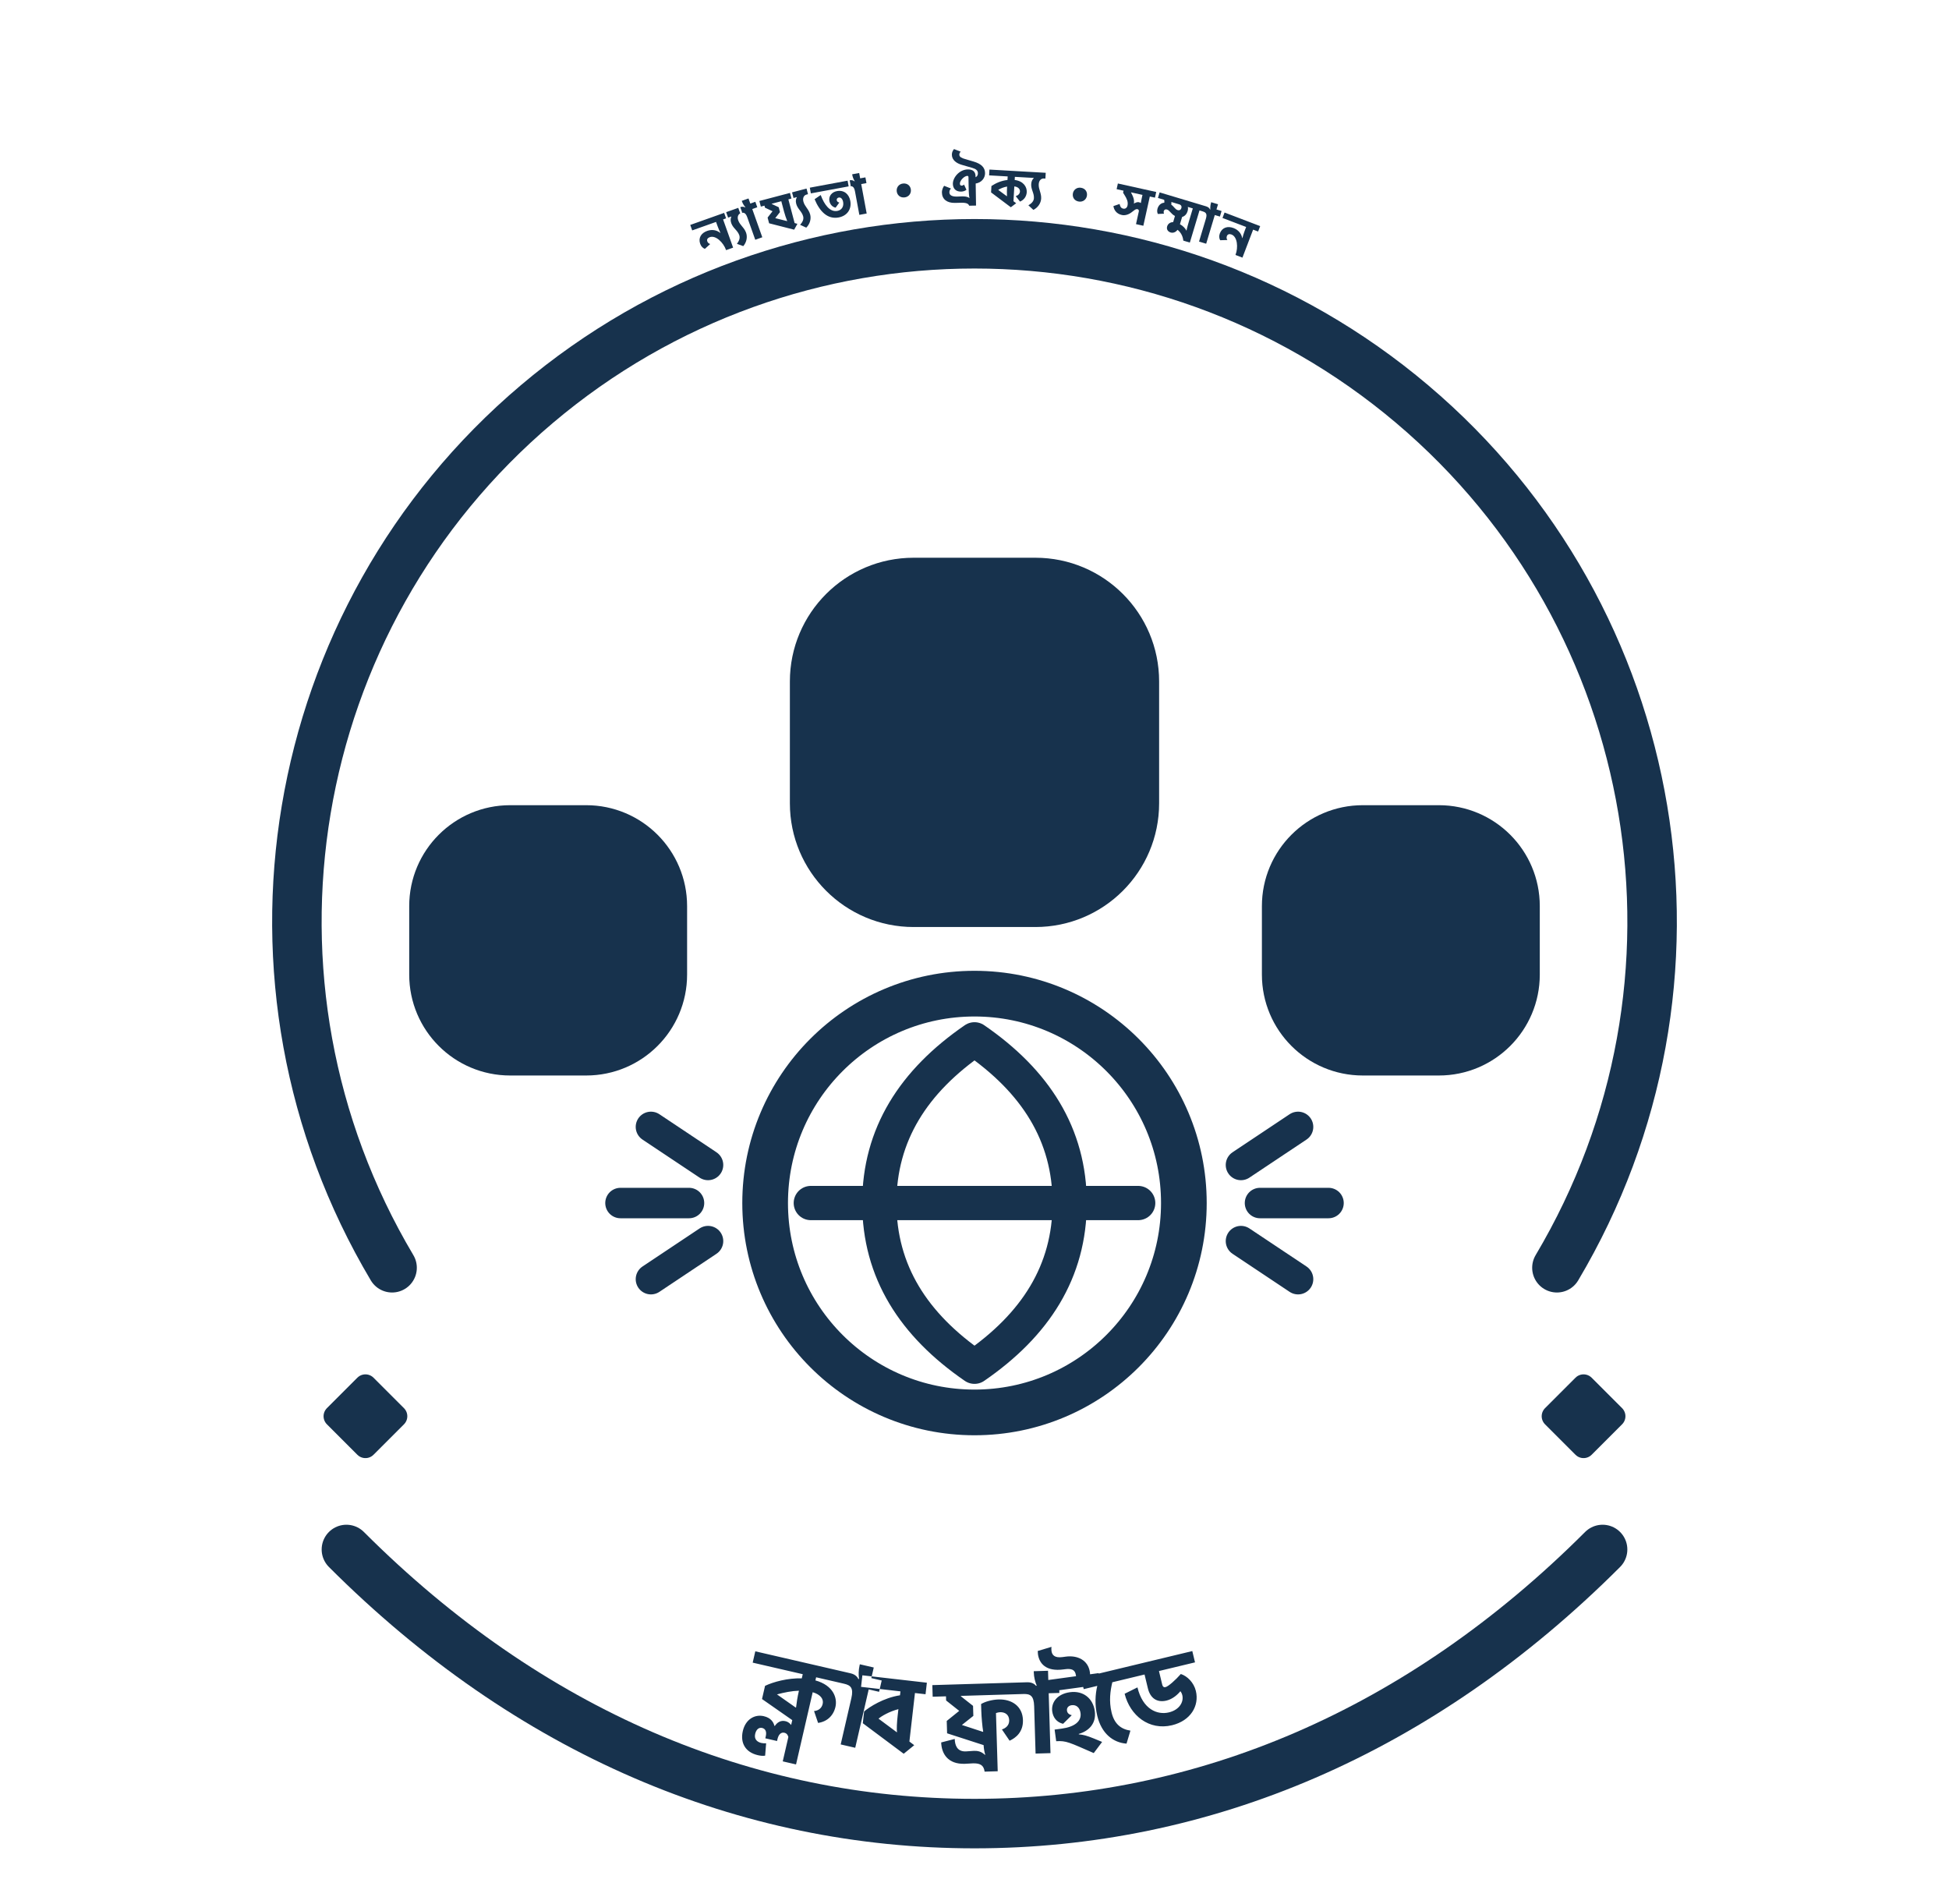
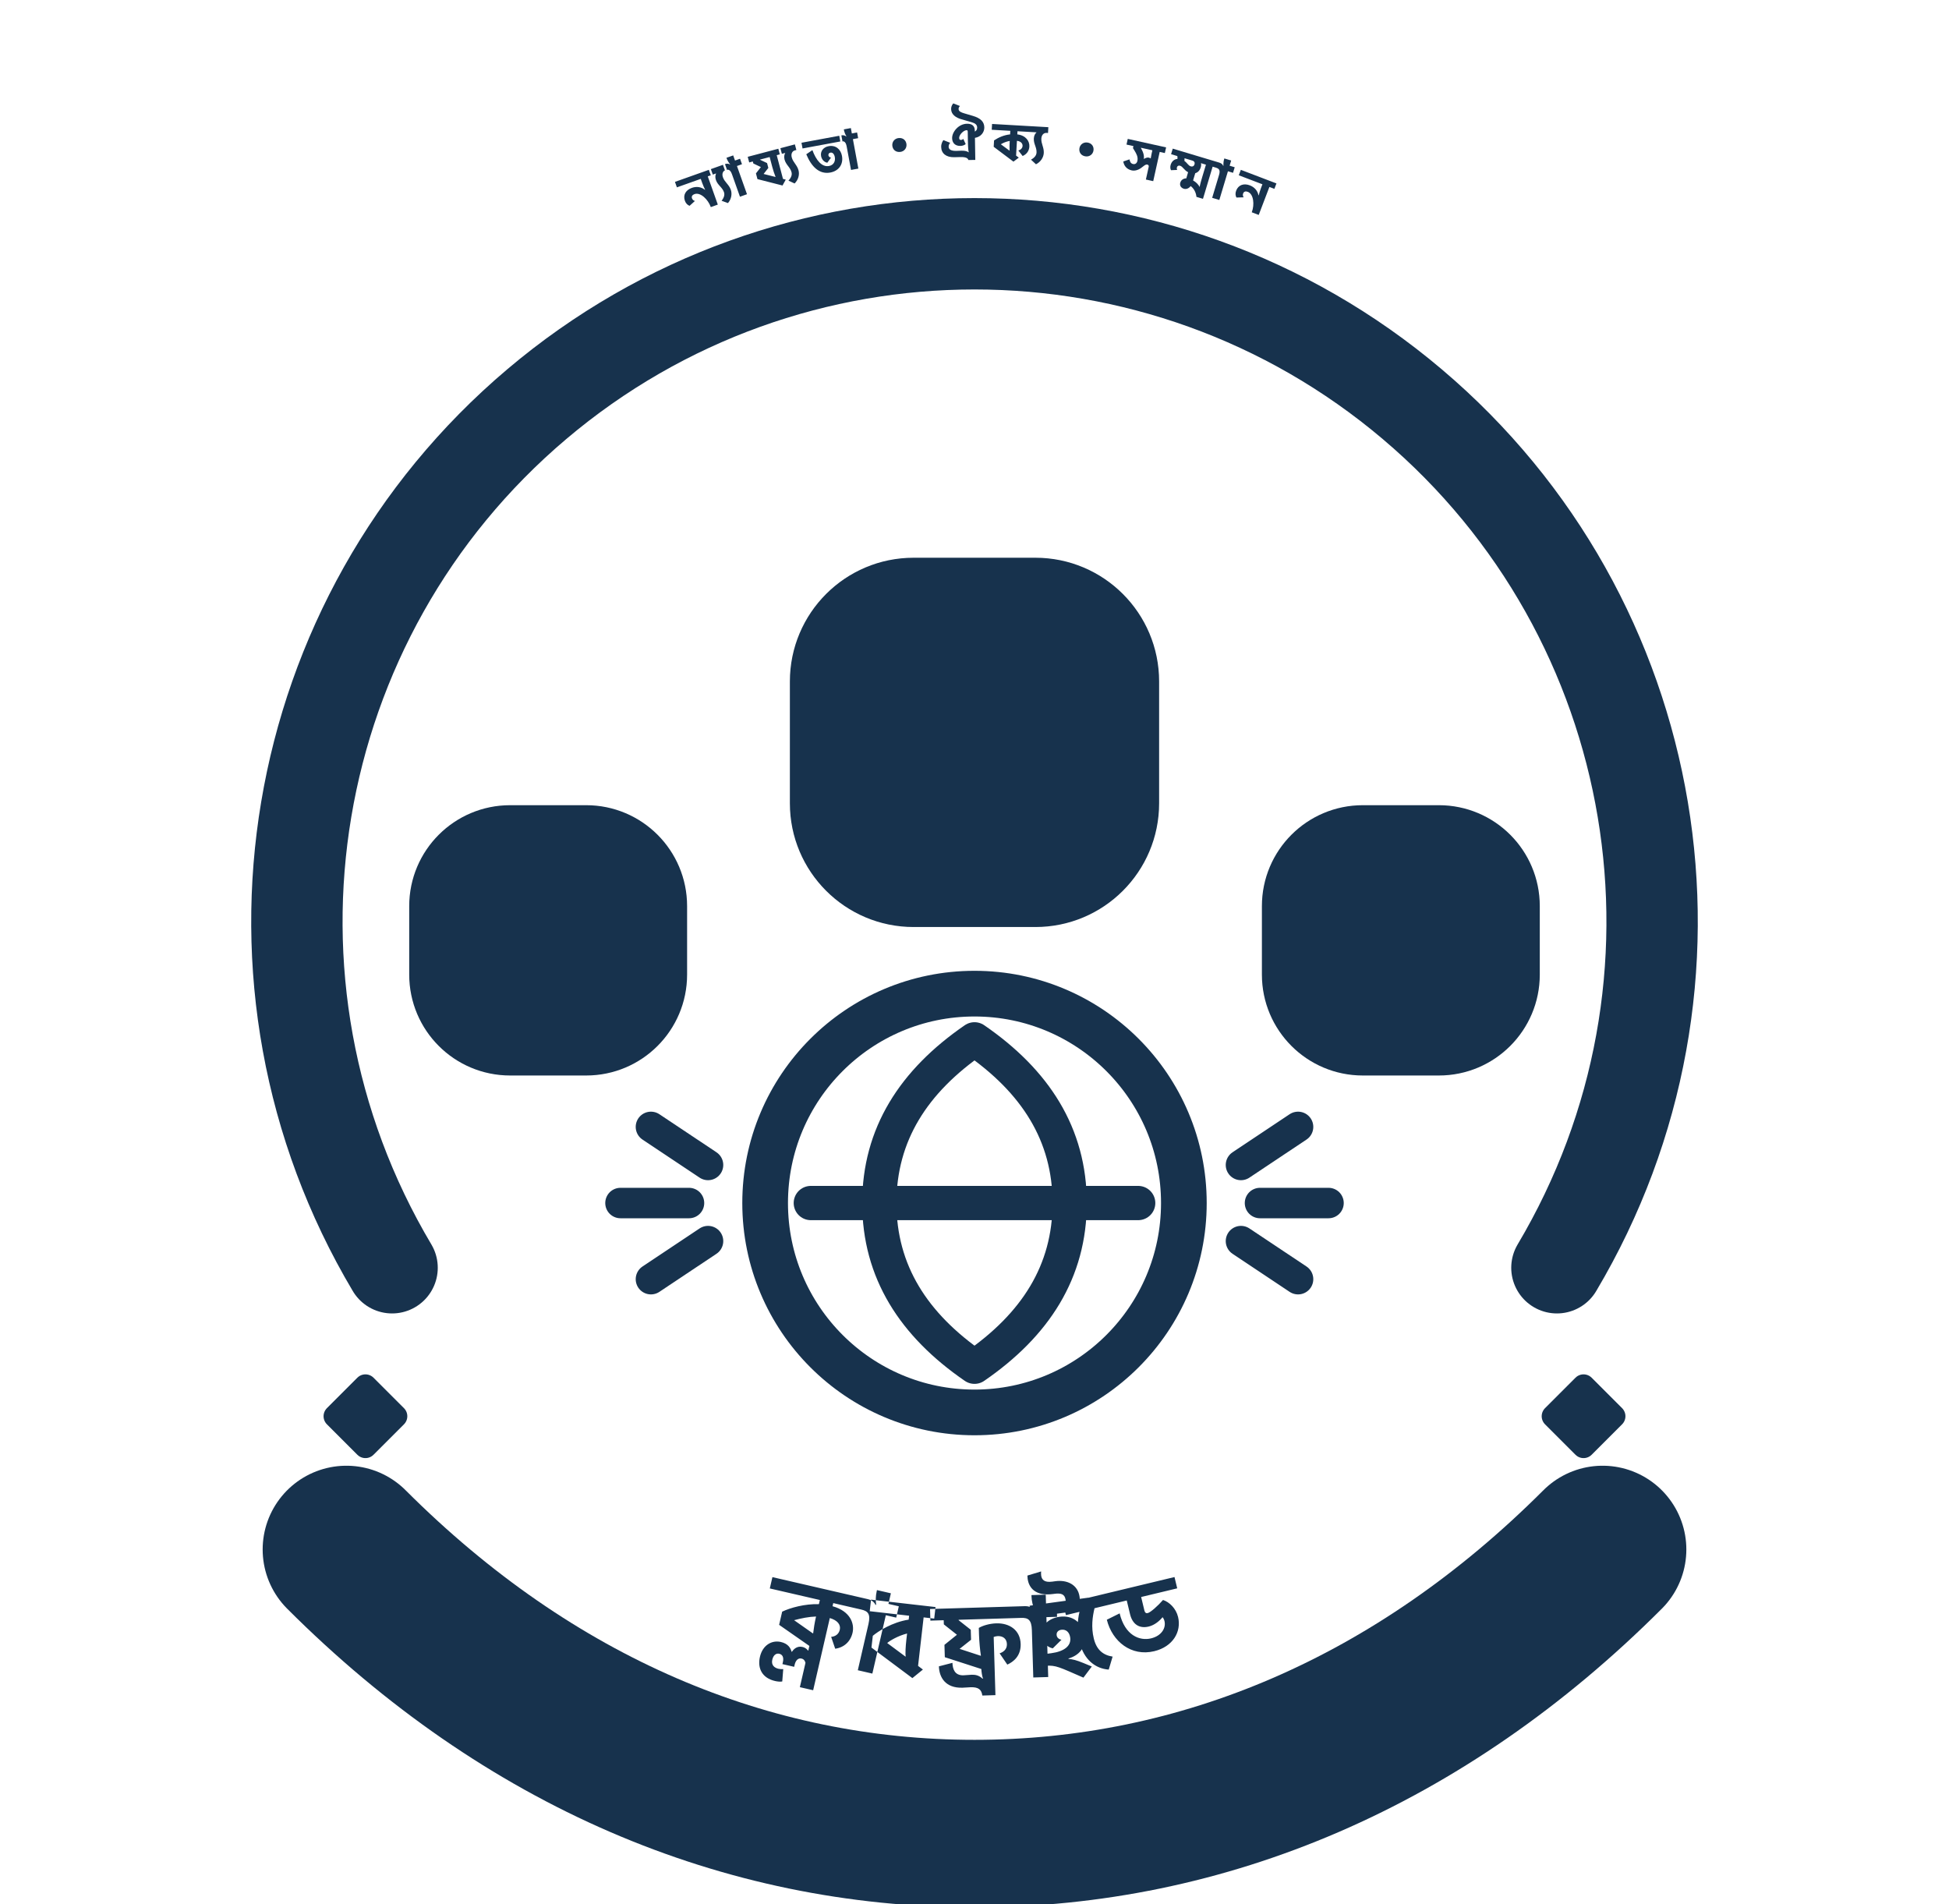
<svg xmlns="http://www.w3.org/2000/svg" viewBox="0 0 512 500" role="img" aria-labelledby="title desc" version="1.1" id="svg15">
  <g stroke="#17324D" stroke-width="13" stroke-linecap="round" stroke-linejoin="round" id="g8">
    <path fill="none" stroke="#17324D" d="M103 333a178 178 0 1 1 306 0" id="path1" />
    <g id="younger-member" aria-label="younger-member">
      <rect x="114" y="218" width="60" height="58" rx="20" fill="#17324D" stroke="#17324D" id="rect1" />
      <circle cx="144" cy="247" r="7" fill="none" stroke="none" id="circle1" />
    </g>
    <g id="adult-member" aria-label="adult-member">
      <rect x="214" y="153" width="84" height="84" rx="26" fill="#17324D" stroke="#17324D" id="rect2" />
      <circle cx="256" cy="195" r="9" fill="none" stroke="none" id="circle2" />
    </g>
    <g id="older-member" aria-label="older-member">
      <rect x="338" y="218" width="60" height="58" rx="20" fill="#17324D" stroke="#17324D" id="rect3" />
      <circle cx="368" cy="247" r="7" fill="none" stroke="none" id="circle3" />
    </g>
    <circle cx="256" cy="316" r="55" fill="none" stroke="#17324D" stroke-width="12" id="circle4" />
    <path fill="none" stroke="#17324D" stroke-width="9" d="M256 273c-16 11-25 25-25 43s9 32 25 43m0-86c16 11 25 25 25 43s-9 32-25 43m-43-43h86" id="path4" />
    <path fill="none" stroke="#17324D" stroke-width="8" d="M181 316h-18M186 306l-15-10M186 326l-15 10M331 316h18M326 306l15-10M326 326l15 10" id="path5" />
    <path fill="none" stroke="#17324D" d="M91 407c48 48 105 72 165 72s117-24 165-72" id="path6" />
    <path fill="#17324D" stroke="#17324D" stroke-width="6" d="m96 364 8 8-8 8-8-8z" id="path7" />
    <path fill="#17324D" stroke="#17324D" stroke-width="6" d="m416 364 8 8-8 8-8-8z" id="path8" />
  </g>
  <defs id="defs8">
    <path id="motto-arc" d="M103 333a178 178 0 1 1 306 0" />
    <path id="name-arc" d="M91 407c48 48 105 72 165 72s117-24 165-72" />
  </defs>
-   <path d="M103 333a178 178 0 1 1 306 0" fill="none" stroke="#17324D" stroke-width="0" stroke-linecap="round" id="path9" />
-   <path d="M91 407c48 48 105 72 165 72s117-24 165-72" fill="none" stroke="#17324D" stroke-width="0" stroke-linecap="round" id="path10" />
+   <path d="M103 333a178 178 0 1 1 306 0" fill="none" stroke="#17324D" stroke-width="24" stroke-linecap="round" id="path9" />
+   <path d="M91 407c48 48 105 72 165 72s117-24 165-72" fill="none" stroke="#17324D" stroke-width="44" stroke-linecap="round" id="path10" />
  <g font-family="Kohinoor Bangla, Bangla Sangam MN, sans-serif" text-anchor="middle" id="g15">
    <g id="text14" style="font-weight:700;font-size:14px;letter-spacing:0" aria-label="ন্যায্যতা•ঐক্য•সম্মান">
-       <path style="fill:#17324d" d="m 186.575,64.097 c -0.329,-0.091 -0.631,-0.311 -0.767,-0.693 -0.188,-0.528 0.106,-0.914 0.66,-1.111 1.583,-0.563 3.576,1.448 4.246,3.334 l 0.028,0.079 1.847,-0.657 -2.636,-7.413 1.319,-0.469 -0.511,-1.438 -9.432,3.353 0.511,1.438 6.266,-2.228 0.366,1.029 c 0.249,0.699 0.541,1.353 0.78,1.818 l -0.048,0.032 c -0.994,-0.791 -2.224,-0.948 -3.438,-0.516 -1.557,0.553 -2.381,1.827 -1.823,3.397 0.249,0.699 0.709,1.115 1.226,1.317 z m 5.529,-7.226 -1.359,0.483 -0.511,-1.438 4.234,-1.506 0.511,1.438 -0.383,0.136 c -0.646,0.23 -1,0.95 -0.662,1.9 0.46,1.293 1.564,1.851 2.062,3.249 0.403,1.134 0.134,2.508 -0.74,3.517 l -1.673,-0.609 c 0.726,-0.927 0.835,-1.664 0.614,-2.284 -0.455,-1.28 -1.612,-1.775 -2.099,-3.146 -0.272,-0.765 -0.146,-1.33 0.024,-1.688 z m 2.804,-3.983 c 0.22,0.62 0.554,1.14 0.912,1.563 l -0.092,0.033 c -0.229,-0.142 -0.639,-0.293 -1.246,-0.077 l -0.541,0.192 0.511,1.438 0.053,-0.019 c 0.831,-0.295 1.355,-0.2 1.815,1.093 l 2.087,5.87 1.847,-0.657 -2.636,-7.413 1.319,-0.469 -0.511,-1.438 -1.319,0.469 -0.478,-1.345 -1.768,0.628 z m 7.81,0.632 2.531,-0.667 0.689,2.613 c 0.196,0.745 0.585,1.945 0.858,2.597 l -0.054,0.014 -3.087,-0.779 1.246,-1.588 -0.335,-1.273 -1.835,-0.863 z m 5.907,6.811 0.853,-1.542 -0.733,-0.198 -1.642,-6.227 1.354,-0.357 -0.389,-1.476 -8.583,2.263 0.389,1.476 0.948,-0.25 0.139,0.528 1.985,0.939 -1.3,1.66 0.396,1.503 z m 0.685,-8.549 -1.394,0.368 -0.389,-1.476 4.346,-1.146 0.389,1.476 -0.393,0.103 c -0.663,0.175 -1.076,0.863 -0.819,1.837 0.35,1.327 1.404,1.975 1.782,3.41 0.307,1.164 -0.076,2.51 -1.032,3.443 l -1.616,-0.747 c 0.801,-0.863 0.971,-1.588 0.804,-2.224 -0.346,-1.313 -1.457,-1.903 -1.829,-3.311 -0.207,-0.785 -0.034,-1.337 0.165,-1.68 z m 10.207,2.764 c -0.797,-0.151 -1.46,-0.812 -1.634,-1.748 -0.235,-1.266 0.604,-2.347 1.981,-2.602 1.872,-0.347 3.185,0.82 3.506,2.554 0.408,2.203 -0.833,3.956 -3.063,4.369 -2.918,0.541 -4.975,-1.57 -6.313,-4.796 l 1.605,-1.095 c 0.973,2.639 2.462,4.527 4.375,4.173 1.225,-0.227 1.718,-1.258 1.516,-2.345 -0.143,-0.771 -0.564,-1.277 -1.156,-1.167 -0.344,0.064 -0.59,0.351 -0.524,0.709 0.056,0.303 0.316,0.554 0.681,0.6 z m 3.694,-7.191 0.278,1.5 -10.476,1.941 -0.278,-1.5 z m 0.674,-1.435 c 0.12,0.647 0.367,1.213 0.654,1.687 l -0.096,0.018 c -0.203,-0.176 -0.585,-0.39 -1.218,-0.273 l -0.564,0.105 0.278,1.5 0.055,-0.01 c 0.867,-0.161 1.37,0.017 1.62,1.366 l 1.135,6.126 1.927,-0.357 -1.433,-7.736 1.377,-0.255 -0.278,-1.5 -1.377,0.255 -0.26,-1.404 -1.845,0.342 z" id="path15" />
-       <path style="fill:#17324d" d="m 235.565,50.209 c 0.098,1.017 0.873,1.758 2.044,1.645 1.073,-0.104 1.775,-0.988 1.677,-2.005 -0.098,-1.017 -0.873,-1.758 -2.044,-1.645 -1.073,0.104 -1.775,0.988 -1.677,2.005 z" id="path16" />
-       <path style="fill:#17324d" d="m 254.584,54.031 1.82,-0.03 -0.094,-5.795 c 1.564,-0.235 2.482,-1.469 2.462,-2.742 -0.023,-1.442 -0.935,-2.421 -3.018,-3.031 l -2.209,-0.65 c -0.872,-0.252 -1.521,-0.535 -1.531,-1.137 -0.005,-0.308 0.089,-0.534 0.365,-0.804 l -1.761,-0.685 c -0.33,0.383 -0.574,0.877 -0.564,1.507 0.023,1.428 1.283,2.247 2.605,2.632 l 2.743,0.796 c 0.985,0.278 1.481,0.676 1.493,1.404 0.009,0.546 -0.252,0.886 -0.613,1.06 l -0.004,-0.252 c -0.018,-1.12 -0.604,-1.824 -2.046,-1.801 -2.268,0.037 -3.941,2.192 -3.915,3.788 0.02,1.232 0.776,2.06 2.161,2.037 0.518,-0.008 1.061,-0.171 1.406,-0.485 l -0.638,-1.362 c -0.096,0.114 -0.318,0.271 -0.598,0.276 -0.308,0.005 -0.478,-0.132 -0.485,-0.538 -0.013,-0.798 1.144,-2.007 1.955,-2.02 0.168,-0.003 0.295,0.079 0.3,0.359 l 0.039,2.38 c 0.035,2.17 0.141,2.672 0.232,3.063 l -0.056,9.09e-4 c -0.51,-0.37 -1.183,-0.429 -1.911,-0.417 -0.434,0.007 -0.895,0.043 -1.343,0.05 -1.498,0.024 -1.968,-0.486 -1.978,-1.102 -0.007,-0.448 0.183,-0.787 0.418,-1.015 l -1.79,-0.713 c -0.165,0.213 -0.602,0.878 -0.587,1.774 0.028,1.722 1.291,2.751 3.405,2.717 0.42,-0.007 1.232,-0.034 1.708,-0.042 1.596,-0.026 1.925,0.403 2.029,0.779 z m 12.247,-2.519 c 0.598,-0.162 1.072,-0.598 1.107,-1.199 0.038,-0.657 -0.476,-1.233 -1.479,-1.347 l -0.223,3.886 0.713,0.532 -1.407,1.055 -5.189,-3.902 0.096,-1.677 c 1.152,-0.761 2.563,-1.409 4.214,-1.581 l 0.054,-0.936 -4.878,-0.28 0.087,-1.523 10.86,0.624 -0.087,1.523 -4.095,-0.235 -0.047,0.825 c 2.228,0.268 3.251,1.757 3.167,3.211 -0.065,1.132 -0.734,2.033 -1.768,2.465 z m -4.604,-1.639 2.247,1.658 0.056,0.003 c -0.044,-0.704 -0.014,-1.712 0.029,-2.452 l 0.005,-0.084 c -0.907,0.158 -1.668,0.479 -2.336,0.875 z m 9.351,-3.137 -1.44,-0.083 0.087,-1.523 4.487,0.258 -0.087,1.523 -0.405,-0.023 c -0.685,-0.039 -1.29,0.487 -1.348,1.493 -0.079,1.37 0.723,2.313 0.637,3.795 -0.069,1.202 -0.851,2.363 -2.049,2.953 l -1.305,-1.211 c 1.028,-0.572 1.416,-1.209 1.453,-1.866 0.078,-1.356 -0.796,-2.261 -0.712,-3.715 0.047,-0.811 0.382,-1.282 0.678,-1.546 z" id="path17" />
-       <path style="fill:#17324d" d="m 281.837,50.862 c -0.147,1.011 0.43,1.915 1.593,2.084 1.067,0.155 1.959,-0.536 2.106,-1.548 0.147,-1.011 -0.43,-1.915 -1.593,-2.084 -1.067,-0.155 -1.959,0.536 -2.106,1.548 z" id="path18" />
-       <path style="fill:#17324d" d="m 294.7,56.471 c 0.779,0.173 1.663,-0.062 2.446,-0.619 0.68,-0.48 1.158,-1.02 1.664,-0.908 0.287,0.064 0.422,0.294 0.356,0.595 l -0.739,3.335 1.927,0.427 1.702,-7.682 1.353,0.3 0.33,-1.49 -10.074,-2.232 -0.33,1.49 1.818,0.403 -0.118,0.533 0.401,0.648 c 0.518,0.832 0.983,1.709 0.759,2.721 -0.124,0.56 -0.539,0.942 -1.14,0.809 -0.656,-0.145 -0.823,-0.684 -0.933,-1.225 l -1.629,0.557 c 0.134,0.947 0.744,2.015 2.206,2.339 z m 4.997,-3.137 c -0.149,-0.105 -0.28,-0.162 -0.512,-0.214 -0.478,-0.106 -0.967,0.158 -1.312,0.355 0.029,-0.194 0.047,-0.405 0.038,-0.623 -0.02,-0.492 -0.171,-1.042 -0.508,-1.719 l -0.28,-0.55 0.012,-0.055 2.993,0.663 -0.203,0.916 c -0.045,0.205 -0.186,0.905 -0.229,1.226 z m 9.647,1.847 c -0.63,-0.189 -0.913,-0.903 -1.65,-1.416 0.028,-0.24 0.039,-0.471 0.023,-0.709 l 2.078,0.624 c 0.51,0.153 0.681,0.555 0.552,0.984 -0.129,0.429 -0.48,0.674 -1.003,0.517 z m 2.347,5.426 c -0.307,-0.633 -0.933,-1.274 -1.721,-1.716 l 0.572,-1.904 c 0.813,-0.224 1.249,-0.897 1.43,-1.5 0.153,-0.51 0.133,-0.881 0.063,-1.136 l 1.314,0.395 -1.023,3.406 c -0.531,1.77 -0.635,2.455 -0.635,2.455 z m 4.768,-4.927 0.439,-1.462 -12.269,-3.684 -0.439,1.462 1.636,0.491 c 0.064,0.224 0.072,0.489 0.036,0.756 -0.911,0.063 -1.525,0.697 -1.783,1.555 -0.169,0.563 -0.078,1.087 0.091,1.401 l 1.615,-0.071 c -0.086,-0.201 -0.137,-0.421 -0.056,-0.689 0.101,-0.335 0.396,-0.539 0.838,-0.406 0.711,0.213 1.063,1.182 2.093,1.695 l -0.47,1.613 c -0.779,0.015 -1.373,0.435 -1.579,1.119 -0.242,0.805 0.237,1.401 0.921,1.607 0.577,0.173 1.271,0.002 1.804,-0.701 0.906,0.681 1.408,1.738 1.516,2.838 l 1.716,0.515 2.537,-8.447 z m 1.681,-2.433 c -0.189,0.63 -0.228,1.247 -0.19,1.8 l -0.094,-0.028 c -0.101,-0.249 -0.342,-0.614 -0.959,-0.799 l -0.55,-0.165 -0.439,1.462 0.054,0.016 c 0.845,0.254 1.211,0.641 0.816,1.955 l -1.792,5.967 1.877,0.564 2.263,-7.536 1.341,0.403 0.439,-1.462 -1.341,-0.403 0.411,-1.368 -1.797,-0.54 z m 4.288,9.796 c -0.192,-0.283 -0.278,-0.646 -0.133,-1.025 0.2,-0.523 0.674,-0.627 1.223,-0.417 1.57,0.599 1.781,3.422 1.068,5.292 l -0.03,0.078 1.831,0.699 2.805,-7.351 1.308,0.499 0.544,-1.426 -9.352,-3.568 -0.544,1.426 6.213,2.37 -0.389,1.02 c -0.264,0.693 -0.467,1.38 -0.586,1.889 l -0.057,-0.007 c -0.244,-1.247 -1.077,-2.164 -2.281,-2.623 -1.543,-0.589 -2.998,-0.155 -3.592,1.402 -0.264,0.693 -0.184,1.308 0.078,1.798 z" id="path19" />
+       <path style="fill:#17324d" d="m 182.555,52.79 c -0.329,-0.091 -0.631,-0.311 -0.767,-0.693 -0.188,-0.528 0.106,-0.914 0.66,-1.111 1.583,-0.563 3.576,1.448 4.246,3.334 l 0.028,0.079 1.847,-0.657 -2.636,-7.413 1.319,-0.469 -0.511,-1.438 -9.432,3.353 0.511,1.438 6.266,-2.228 0.366,1.029 c 0.249,0.699 0.541,1.353 0.78,1.818 l -0.048,0.032 c -0.994,-0.791 -2.224,-0.948 -3.438,-0.516 -1.557,0.553 -2.381,1.827 -1.823,3.397 0.249,0.699 0.709,1.115 1.226,1.317 z m 5.529,-7.226 -1.359,0.483 -0.511,-1.438 4.234,-1.506 0.511,1.438 -0.383,0.136 c -0.646,0.23 -1,0.95 -0.662,1.9 0.46,1.293 1.564,1.851 2.062,3.249 0.403,1.134 0.134,2.508 -0.74,3.517 L 189.564,52.735 c 0.726,-0.927 0.835,-1.664 0.614,-2.284 -0.455,-1.28 -1.612,-1.775 -2.099,-3.147 -0.272,-0.765 -0.146,-1.33 0.024,-1.688 z m 2.804,-3.983 c 0.22,0.62 0.554,1.14 0.912,1.563 l -0.092,0.033 c -0.229,-0.142 -0.639,-0.293 -1.246,-0.077 l -0.541,0.192 0.511,1.438 0.053,-0.019 c 0.831,-0.295 1.355,-0.2 1.815,1.093 l 2.087,5.87 1.847,-0.657 -2.636,-7.413 1.319,-0.469 -0.511,-1.438 -1.319,0.469 -0.478,-1.345 -1.768,0.628 z m 8.771,0.335 2.531,-0.667 0.689,2.613 c 0.196,0.745 0.585,1.945 0.858,2.597 l -0.054,0.014 -3.087,-0.779 1.246,-1.588 -0.335,-1.273 -1.835,-0.863 z m 5.907,6.811 0.853,-1.542 -0.733,-0.198 -1.642,-6.227 1.354,-0.357 -0.389,-1.476 -8.583,2.263 0.389,1.476 0.948,-0.25 0.139,0.528 1.985,0.939 -1.3,1.66 0.396,1.503 z m 0.685,-8.549 -1.394,0.368 -0.389,-1.476 4.346,-1.146 0.389,1.476 -0.393,0.103 c -0.663,0.175 -1.076,0.863 -0.819,1.837 0.35,1.327 1.404,1.975 1.782,3.41 0.307,1.164 -0.077,2.51 -1.032,3.443 L 207.126,47.447 c 0.801,-0.863 0.971,-1.588 0.804,-2.224 -0.346,-1.313 -1.457,-1.903 -1.829,-3.311 -0.207,-0.785 -0.034,-1.337 0.165,-1.68 z m 11.08,2.569 c -0.797,-0.151 -1.46,-0.812 -1.634,-1.748 -0.235,-1.266 0.604,-2.347 1.981,-2.602 1.872,-0.347 3.185,0.82 3.506,2.554 0.408,2.203 -0.833,3.956 -3.063,4.369 -2.918,0.541 -4.975,-1.57 -6.313,-4.796 l 1.605,-1.095 c 0.973,2.639 2.462,4.527 4.375,4.173 1.225,-0.227 1.718,-1.258 1.516,-2.345 -0.143,-0.771 -0.564,-1.277 -1.156,-1.167 -0.344,0.064 -0.59,0.351 -0.524,0.709 0.056,0.303 0.316,0.554 0.681,0.6 z m 3.694,-7.191 0.278,1.5 -10.476,1.941 -0.278,-1.5 z m 0.674,-1.435 c 0.12,0.647 0.367,1.213 0.654,1.687 l -0.096,0.018 c -0.203,-0.176 -0.585,-0.39 -1.218,-0.273 l -0.564,0.105 0.278,1.5 0.055,-0.01 c 0.867,-0.161 1.37,0.017 1.62,1.366 l 1.135,6.126 1.927,-0.357 -1.433,-7.736 1.377,-0.255 -0.278,-1.5 -1.377,0.255 -0.26,-1.404 -1.845,0.342 z" id="path15" />
+       <path style="fill:#17324d" d="m 234.41,38.265 c 0.098,1.017 0.873,1.758 2.044,1.645 1.073,-0.104 1.775,-0.988 1.677,-2.005 -0.098,-1.017 -0.873,-1.758 -2.044,-1.645 -1.073,0.104 -1.775,0.988 -1.677,2.005 z" id="path16" />
+       <path style="fill:#17324d" d="m 254.39,42.033 1.82,-0.03 -0.094,-5.795 c 1.564,-0.235 2.482,-1.469 2.462,-2.742 -0.023,-1.442 -0.935,-2.421 -3.018,-3.031 l -2.209,-0.65 c -0.872,-0.252 -1.521,-0.535 -1.531,-1.137 -0.005,-0.308 0.089,-0.534 0.365,-0.804 L 250.423,27.157 c -0.33,0.383 -0.574,0.877 -0.564,1.507 0.023,1.428 1.283,2.247 2.605,2.632 l 2.743,0.796 c 0.985,0.278 1.481,0.676 1.493,1.404 0.009,0.546 -0.252,0.886 -0.613,1.06 l -0.004,-0.252 c -0.018,-1.12 -0.604,-1.824 -2.046,-1.801 -2.268,0.037 -3.941,2.192 -3.915,3.788 0.02,1.232 0.776,2.06 2.161,2.037 0.518,-0.008 1.061,-0.171 1.406,-0.485 l -0.638,-1.362 c -0.096,0.114 -0.318,0.271 -0.598,0.276 -0.308,0.005 -0.478,-0.132 -0.485,-0.538 -0.013,-0.798 1.144,-2.007 1.955,-2.02 0.168,-0.003 0.295,0.079 0.3,0.359 l 0.039,2.38 c 0.035,2.17 0.141,2.672 0.232,3.063 l -0.056,9.09e-4 c -0.51,-0.37 -1.183,-0.429 -1.911,-0.417 -0.434,0.007 -0.895,0.043 -1.343,0.05 -1.498,0.024 -1.968,-0.486 -1.978,-1.102 -0.007,-0.448 0.183,-0.787 0.418,-1.015 l -1.79,-0.713 c -0.165,0.213 -0.602,0.878 -0.587,1.774 0.028,1.722 1.291,2.751 3.405,2.717 0.42,-0.007 1.232,-0.034 1.708,-0.042 1.596,-0.026 1.925,0.403 2.029,0.779 z m 13.13,-2.5 c 0.598,-0.162 1.072,-0.598 1.107,-1.199 0.038,-0.657 -0.476,-1.233 -1.479,-1.347 l -0.223,3.886 0.713,0.532 -1.407,1.055 -5.189,-3.902 0.096,-1.677 c 1.152,-0.761 2.563,-1.409 4.214,-1.581 l 0.054,-0.936 -4.878,-0.28 0.087,-1.523 10.86,0.624 -0.087,1.523 -4.095,-0.235 -0.047,0.825 c 2.228,0.268 3.251,1.757 3.167,3.211 -0.065,1.132 -0.734,2.033 -1.768,2.465 z m -4.604,-1.639 2.247,1.658 0.056,0.003 c -0.044,-0.704 -0.014,-1.712 0.029,-2.452 l 0.005,-0.084 c -0.907,0.158 -1.668,0.479 -2.336,0.875 z m 9.351,-3.137 -1.44,-0.083 0.087,-1.523 4.487,0.258 -0.087,1.523 -0.405,-0.023 c -0.685,-0.039 -1.29,0.487 -1.348,1.493 -0.079,1.37 0.723,2.313 0.637,3.795 -0.069,1.202 -0.851,2.363 -2.049,2.953 l -1.305,-1.211 c 1.028,-0.572 1.416,-1.209 1.453,-1.866 0.078,-1.356 -0.796,-2.261 -0.712,-3.715 0.047,-0.811 0.382,-1.282 0.678,-1.546 z" id="path17" />
+       <path style="fill:#17324d" d="m 283.559,38.986 c -0.147,1.011 0.43,1.915 1.593,2.084 1.067,0.155 1.959,-0.536 2.106,-1.548 0.147,-1.011 -0.43,-1.915 -1.593,-2.084 -1.067,-0.155 -1.959,0.536 -2.106,1.548 z" id="path18" />
+       <path style="fill:#17324d" d="m 297.296,44.755 c 0.779,0.173 1.663,-0.062 2.446,-0.619 0.68,-0.48 1.158,-1.02 1.664,-0.908 0.287,0.064 0.422,0.294 0.356,0.595 l -0.739,3.335 1.927,0.427 1.702,-7.682 1.353,0.3 0.33,-1.49 -10.074,-2.232 -0.33,1.49 1.818,0.403 -0.118,0.533 0.401,0.648 c 0.518,0.832 0.983,1.709 0.759,2.721 -0.124,0.56 -0.539,0.942 -1.14,0.809 -0.656,-0.145 -0.823,-0.684 -0.933,-1.225 l -1.629,0.557 c 0.134,0.947 0.744,2.015 2.206,2.339 z m 4.997,-3.137 c -0.149,-0.105 -0.28,-0.162 -0.512,-0.214 -0.478,-0.106 -0.967,0.158 -1.312,0.355 0.029,-0.194 0.047,-0.405 0.038,-0.623 -0.02,-0.492 -0.171,-1.042 -0.508,-1.719 l -0.28,-0.55 0.012,-0.055 2.993,0.663 -0.203,0.916 c -0.045,0.205 -0.186,0.905 -0.229,1.226 z m 10.502,2.069 c -0.63,-0.189 -0.913,-0.903 -1.65,-1.416 0.028,-0.24 0.039,-0.471 0.023,-0.709 l 2.078,0.624 c 0.51,0.153 0.681,0.555 0.552,0.984 -0.129,0.429 -0.48,0.674 -1.003,0.517 z m 2.347,5.426 c -0.307,-0.633 -0.933,-1.274 -1.721,-1.716 l 0.572,-1.904 c 0.813,-0.224 1.249,-0.897 1.43,-1.5 0.153,-0.51 0.133,-0.881 0.063,-1.136 l 1.314,0.395 -1.023,3.406 c -0.531,1.77 -0.635,2.455 -0.635,2.455 z m 4.768,-4.927 0.439,-1.462 -12.269,-3.684 -0.439,1.462 1.636,0.491 c 0.064,0.224 0.072,0.489 0.036,0.756 -0.911,0.063 -1.525,0.697 -1.783,1.555 -0.169,0.563 -0.078,1.087 0.091,1.401 l 1.615,-0.071 c -0.086,-0.201 -0.137,-0.421 -0.056,-0.689 0.101,-0.335 0.396,-0.539 0.838,-0.406 0.711,0.213 1.063,1.182 2.093,1.695 l -0.47,1.613 c -0.779,0.015 -1.373,0.435 -1.579,1.119 -0.242,0.805 0.237,1.401 0.921,1.607 0.577,0.173 1.271,0.002 1.804,-0.701 0.906,0.681 1.408,1.738 1.516,2.838 l 1.716,0.515 2.537,-8.447 z m 1.681,-2.433 c -0.189,0.63 -0.228,1.247 -0.19,1.8 l -0.094,-0.028 c -0.101,-0.249 -0.342,-0.614 -0.959,-0.799 l -0.55,-0.165 -0.439,1.462 0.054,0.016 c 0.845,0.254 1.211,0.641 0.816,1.955 l -1.792,5.967 1.877,0.564 2.263,-7.536 1.341,0.403 0.439,-1.462 -1.341,-0.403 0.411,-1.368 -1.797,-0.54 z m 5.114,10.077 c -0.192,-0.283 -0.278,-0.646 -0.133,-1.025 0.2,-0.523 0.674,-0.627 1.223,-0.417 1.57,0.599 1.781,3.422 1.068,5.292 l -0.03,0.078 1.831,0.699 2.805,-7.351 1.308,0.499 0.544,-1.426 -9.352,-3.568 -0.544,1.426 6.213,2.37 -0.389,1.02 c -0.264,0.693 -0.467,1.38 -0.586,1.889 l -0.057,-0.007 c -0.244,-1.247 -1.077,-2.164 -2.281,-2.623 -1.543,-0.589 -2.998,-0.155 -3.592,1.402 -0.264,0.693 -0.184,1.308 0.078,1.798 z" id="path19" />
    </g>
-     <path d="m 222.75,442.497 0.686,-2.974 -25.019,-5.773 -0.686,2.974 13.15,3.034 -0.252,1.091 c -3.683,-0.103 -7.455,0.924 -9.65,1.969 l -0.799,3.465 7.946,5.54 -0.283,1.228 -0.082,-0.019 c -0.222,-0.281 -0.577,-0.737 -1.478,-0.944 -1.2,-0.277 -2.153,0.365 -2.735,1.266 l -0.109,-0.025 c -0.241,-0.947 -0.894,-2.103 -2.804,-2.544 -2.374,-0.548 -4.787,0.821 -5.498,3.904 -0.711,3.083 0.638,5.578 3.967,6.346 0.655,0.151 1.356,0.227 1.897,0.122 l 0.26,-3.245 c -0.38,0.027 -0.863,0.002 -1.272,-0.092 -0.982,-0.227 -1.946,-0.909 -1.606,-2.382 0.277,-1.2 1.007,-1.75 1.826,-1.561 0.818,0.189 1.259,0.894 0.957,2.204 l -0.12,0.518 3.083,0.711 0.12,-0.518 c 0.271,-1.173 0.917,-1.857 1.817,-1.65 0.655,0.151 0.936,0.676 1.033,1.129 l -1.473,6.384 3.492,0.806 4.375,-18.962 c 1.994,0.575 2.932,1.74 2.623,3.077 -0.264,1.146 -1.156,1.773 -2.269,1.862 l 1.062,3.119 c 2.344,-0.321 4.027,-1.887 4.562,-4.206 0.535,-2.319 -0.51,-5.635 -5.262,-6.961 l 0.189,-0.818 z m -13.631,6.022 -0.136,-0.032 -4.871,-3.423 c 1.899,-0.51 3.889,-0.913 5.769,-0.968 l -0.057,0.246 c -0.302,1.31 -0.571,2.972 -0.705,4.176 z m 16.697,-11.09 c -0.296,1.282 -0.294,2.518 -0.145,3.616 l -0.191,-0.044 c -0.233,-0.485 -0.762,-1.182 -2.017,-1.471 l -1.119,-0.258 -0.686,2.974 0.109,0.025 c 1.719,0.397 2.5,1.123 1.883,3.796 l -2.801,12.141 3.82,0.881 3.538,-15.333 2.728,0.63 0.686,-2.974 -2.728,-0.63 0.642,-2.783 -3.656,-0.844 z m 10.73,6.84 -10.348,-1.186 0.348,-3.032 16.941,1.942 -0.348,3.032 -2.782,-0.319 -1.46,12.741 1.271,0.963 -2.766,2.248 -10.748,-8.024 0.354,-3.088 c 1.374,-1.167 5.09,-3.588 9.421,-4.247 z m -0.536,4.673 c -2.38,0.601 -4.527,1.877 -5.219,2.502 l 4.753,3.532 0.111,0.013 c -0.143,-0.721 -0.031,-2.681 0.164,-4.378 z m 22.647,16.413 3.442,-0.103 -0.458,-15.281 c 0.332,-0.122 0.722,-0.218 1.086,-0.229 1.315,-0.04 2.345,0.658 2.388,2.113 0.044,1.455 -1.084,2.161 -1.917,2.411 l 2.022,2.965 c 1.603,-0.72 3.602,-2.265 3.507,-5.428 -0.109,-3.638 -2.939,-5.514 -6.409,-5.41 -1.763,0.053 -3.54,0.582 -4.586,1.202 l 0.055,1.847 c 0.046,1.539 0.262,4.054 0.5,5.447 l -0.112,0.003 -5.488,-1.796 3.01,-2.387 -0.079,-2.631 -3.185,-2.51 -0.003,-0.112 17.464,-0.524 -0.091,-3.051 -24.881,0.746 0.091,3.051 3.498,-0.105 0.033,1.092 3.443,2.726 -3.282,2.648 0.097,3.247 9.589,3.102 c 0.052,0.811 0.195,1.843 0.44,2.536 l -0.112,0.003 c -0.922,-0.869 -1.881,-1.064 -2.86,-1.035 -0.924,0.028 -1.089,0.117 -2.153,0.149 -2.379,0.071 -2.854,-1.763 -2.899,-3.275 l -3.558,0.919 c 0.088,2.939 1.741,5.746 6.191,5.613 1.147,-0.034 1.09,-0.089 2.153,-0.121 2.015,-0.06 2.847,0.587 3.063,2.177 z m 12.915,-26.103 c 0.04,1.315 0.355,2.51 0.778,3.534 l -0.196,0.006 c -0.348,-0.41 -1.037,-0.949 -2.324,-0.911 l -1.147,0.034 0.091,3.051 0.112,-0.003 c 1.763,-0.053 2.703,0.451 2.785,3.194 l 0.374,12.454 3.918,-0.118 -0.472,-15.729 2.799,-0.084 -0.091,-3.051 -2.799,0.084 -0.086,-2.855 -3.75,0.113 z m 4.849,10.283 c 0.216,1.581 1.155,2.866 2.847,3.256 l 2.29,-2.263 c -0.787,-0.175 -1.184,-0.601 -1.264,-1.184 -0.106,-0.777 0.412,-1.328 1.216,-1.438 1.304,-0.178 2.158,0.694 2.344,2.053 0.3,2.192 -1.594,3.638 -4.923,4.093 l -1.886,0.258 0.417,3.052 c 2.662,-0.166 3.435,0.322 9.865,3.116 l 2.199,-2.929 -2.157,-0.892 c -1.975,-0.804 -2.821,-0.999 -3.965,-1.097 l -0.015,-0.111 c 2.638,-0.756 4.657,-2.728 4.21,-6.002 -0.455,-3.329 -3.032,-5.435 -6.528,-4.957 -3.329,0.455 -4.974,2.687 -4.651,5.045 z m -3.81,-15.87 c 0.01,0.281 0.02,0.562 0.058,0.84 0.326,2.386 2.047,4.637 6.736,3.996 l 0.25,-0.034 c 1.803,-0.247 2.779,0.072 2.984,1.57 0.011,0.083 0.023,0.166 0.034,0.25 l -9.488,1.298 0.414,3.024 15.424,-2.109 -0.414,-3.024 -2.247,0.307 c 0.005,-0.17 -0.018,-0.337 -0.041,-0.503 -0.448,-3.274 -3.335,-4.546 -6.359,-4.133 l -0.832,0.114 c -2.164,0.296 -2.768,-0.611 -2.905,-1.609 -0.049,-0.361 -0.043,-0.729 -0.005,-1.073 z m 24.35,20.92 c -2.543,-0.396 -4.235,-1.804 -4.949,-4.771 -0.727,-3.022 -0.336,-5.708 0.193,-7.937 l 1.96,-0.471 -0.714,-2.967 -9.474,2.278 0.714,2.967 3.566,-0.858 c -0.536,2.202 -0.703,4.978 -0.009,7.864 1.133,4.71 4.202,7.053 7.69,7.309 z m 16.969,-17.933 -0.714,-2.967 -20.853,5.015 0.714,2.967 7.595,-1.827 0.871,3.621 c 0.602,2.505 2.308,3.851 4.895,3.229 1.606,-0.386 2.934,-1.57 3.642,-2.46 0.242,0.287 0.415,0.649 0.507,1.03 0.439,1.824 -0.795,3.877 -3.518,4.532 -3.022,0.727 -6.866,-0.768 -8.26,-6.567 l -3.37,1.674 c 1.436,5.731 6.426,9.715 12.442,8.268 4.928,-1.185 7.204,-5.131 6.274,-8.996 -0.537,-2.232 -2.267,-3.919 -3.953,-4.463 -1.379,1.57 -3.276,3.264 -4.011,3.441 -0.381,0.092 -0.72,3.4e-4 -0.897,-0.735 l -0.838,-3.485 z" id="text15" style="font-weight:800;font-size:28px;letter-spacing:0;fill:#17324d" aria-label="ক্লাব ফ্রাইডে" />
+     <path d="m 227.247,423.009 0.686,-2.974 -25.019,-5.773 -0.686,2.974 13.15,3.034 -0.252,1.091 c -3.683,-0.103 -7.455,0.924 -9.65,1.969 l -0.799,3.465 7.946,5.54 -0.283,1.228 -0.082,-0.019 c -0.222,-0.281 -0.577,-0.737 -1.478,-0.944 -1.2,-0.277 -2.153,0.365 -2.735,1.266 l -0.109,-0.025 c -0.241,-0.947 -0.894,-2.103 -2.804,-2.544 -2.374,-0.548 -4.787,0.821 -5.498,3.904 -0.711,3.083 0.638,5.578 3.967,6.346 0.655,0.151 1.356,0.227 1.897,0.122 l 0.26,-3.245 c -0.38,0.027 -0.863,0.002 -1.272,-0.092 -0.982,-0.227 -1.946,-0.909 -1.606,-2.382 0.277,-1.2 1.007,-1.75 1.826,-1.561 0.818,0.189 1.259,0.894 0.957,2.204 l -0.12,0.518 3.083,0.711 0.12,-0.518 c 0.271,-1.173 0.917,-1.857 1.817,-1.65 0.655,0.151 0.936,0.676 1.033,1.129 l -1.473,6.384 3.492,0.806 4.375,-18.962 c 1.994,0.575 2.932,1.74 2.623,3.077 -0.264,1.146 -1.156,1.773 -2.269,1.862 l 1.062,3.119 c 2.344,-0.321 4.027,-1.887 4.562,-4.206 0.535,-2.319 -0.51,-5.635 -5.262,-6.961 l 0.189,-0.818 z m -13.631,6.022 -0.136,-0.032 -4.871,-3.423 c 1.899,-0.51 3.889,-0.913 5.769,-0.968 l -0.057,0.246 c -0.302,1.31 -0.571,2.972 -0.705,4.176 z m 16.697,-11.09 c -0.296,1.282 -0.294,2.518 -0.145,3.616 l -0.191,-0.044 c -0.233,-0.485 -0.762,-1.182 -2.017,-1.471 l -1.119,-0.258 -0.686,2.974 0.109,0.025 c 1.719,0.397 2.5,1.123 1.883,3.796 l -2.801,12.141 3.82,0.881 3.538,-15.333 2.728,0.63 0.686,-2.974 -2.728,-0.63 0.642,-2.783 -3.656,-0.844 z m 8.511,6.458 -10.348,-1.186 0.348,-3.032 16.941,1.942 -0.348,3.032 -2.782,-0.319 -1.46,12.741 1.271,0.963 -2.766,2.248 -10.748,-8.024 0.354,-3.088 c 1.374,-1.167 5.09,-3.588 9.421,-4.247 z m -0.536,4.673 c -2.38,0.601 -4.527,1.877 -5.219,2.502 l 4.753,3.532 0.111,0.013 c -0.143,-0.721 -0.031,-2.681 0.164,-4.378 z m 19.769,16.292 3.442,-0.103 -0.458,-15.281 c 0.332,-0.122 0.722,-0.218 1.086,-0.229 1.315,-0.04 2.345,0.658 2.388,2.113 0.044,1.455 -1.084,2.161 -1.917,2.411 l 2.022,2.965 c 1.603,-0.72 3.602,-2.265 3.507,-5.428 -0.109,-3.638 -2.939,-5.514 -6.409,-5.41 -1.763,0.053 -3.54,0.582 -4.586,1.202 l 0.055,1.847 c 0.046,1.539 0.262,4.054 0.5,5.447 l -0.112,0.003 -5.488,-1.796 3.01,-2.387 -0.079,-2.631 -3.185,-2.51 -0.003,-0.112 17.464,-0.524 -0.091,-3.051 -24.881,0.746 0.091,3.051 3.498,-0.105 0.033,1.092 3.443,2.726 -3.282,2.648 0.097,3.247 9.589,3.102 c 0.052,0.811 0.195,1.843 0.44,2.536 l -0.112,0.003 c -0.922,-0.869 -1.881,-1.064 -2.86,-1.035 -0.924,0.028 -1.089,0.117 -2.153,0.149 -2.379,0.071 -2.854,-1.763 -2.899,-3.275 l -3.558,0.919 c 0.088,2.939 1.741,5.746 6.191,5.613 1.147,-0.034 1.09,-0.089 2.153,-0.121 2.015,-0.06 2.847,0.587 3.063,2.177 z m 12.915,-26.103 c 0.04,1.315 0.355,2.51 0.778,3.534 l -0.196,0.006 c -0.348,-0.41 -1.037,-0.949 -2.324,-0.911 l -1.147,0.034 0.091,3.051 0.112,-0.003 c 1.763,-0.053 2.703,0.451 2.785,3.194 l 0.374,12.454 3.918,-0.118 -0.472,-15.729 2.799,-0.084 -0.091,-3.051 -2.799,0.084 -0.086,-2.855 -3.75,0.113 z m 2.738,10.459 c 0.216,1.581 1.155,2.866 2.847,3.256 l 2.29,-2.263 c -0.787,-0.175 -1.184,-0.601 -1.264,-1.184 -0.106,-0.777 0.412,-1.328 1.216,-1.438 1.304,-0.178 2.158,0.694 2.344,2.053 0.3,2.192 -1.594,3.638 -4.923,4.093 l -1.886,0.258 0.417,3.052 c 2.662,-0.166 3.435,0.322 9.865,3.116 l 2.199,-2.929 -2.157,-0.892 c -1.975,-0.804 -2.821,-0.999 -3.965,-1.097 l -0.015,-0.111 c 2.638,-0.756 4.657,-2.728 4.21,-6.002 -0.455,-3.329 -3.032,-5.435 -6.528,-4.957 -3.329,0.455 -4.974,2.687 -4.651,5.045 z m -3.81,-15.87 c 0.01,0.281 0.02,0.562 0.058,0.84 0.326,2.386 2.047,4.637 6.736,3.996 l 0.25,-0.034 c 1.803,-0.247 2.779,0.072 2.984,1.57 0.011,0.083 0.023,0.166 0.034,0.25 l -9.488,1.298 0.414,3.024 15.424,-2.109 -0.414,-3.024 -2.247,0.307 c 0.005,-0.17 -0.018,-0.337 -0.041,-0.503 -0.448,-3.274 -3.335,-4.546 -6.359,-4.133 l -0.832,0.114 c -2.164,0.296 -2.768,-0.611 -2.905,-1.609 -0.049,-0.361 -0.043,-0.729 -0.005,-1.073 z m 22.384,21.29 c -2.543,-0.396 -4.235,-1.804 -4.949,-4.771 -0.727,-3.022 -0.336,-5.708 0.193,-7.937 l 1.96,-0.471 -0.714,-2.967 -9.474,2.278 0.714,2.967 3.566,-0.858 c -0.536,2.202 -0.703,4.978 -0.009,7.864 1.133,4.71 4.202,7.053 7.69,7.309 z m 16.969,-17.933 -0.714,-2.967 -20.853,5.015 0.714,2.967 7.595,-1.827 0.871,3.621 c 0.602,2.505 2.308,3.851 4.895,3.229 1.606,-0.386 2.934,-1.57 3.642,-2.46 0.242,0.287 0.415,0.649 0.507,1.03 0.439,1.824 -0.795,3.877 -3.518,4.532 -3.022,0.727 -6.866,-0.768 -8.26,-6.567 l -3.37,1.674 c 1.436,5.731 6.426,9.715 12.442,8.268 4.928,-1.185 7.204,-5.131 6.274,-8.996 -0.537,-2.232 -2.267,-3.919 -3.953,-4.463 -1.379,1.57 -3.276,3.264 -4.011,3.441 -0.381,0.092 -0.72,3.3e-4 -0.897,-0.735 l -0.838,-3.485 z" id="text15" style="font-weight:800;font-size:28px;letter-spacing:0;fill:#17324d" aria-label="ক্লাব ফ্রাইডে" />
  </g>
</svg>
